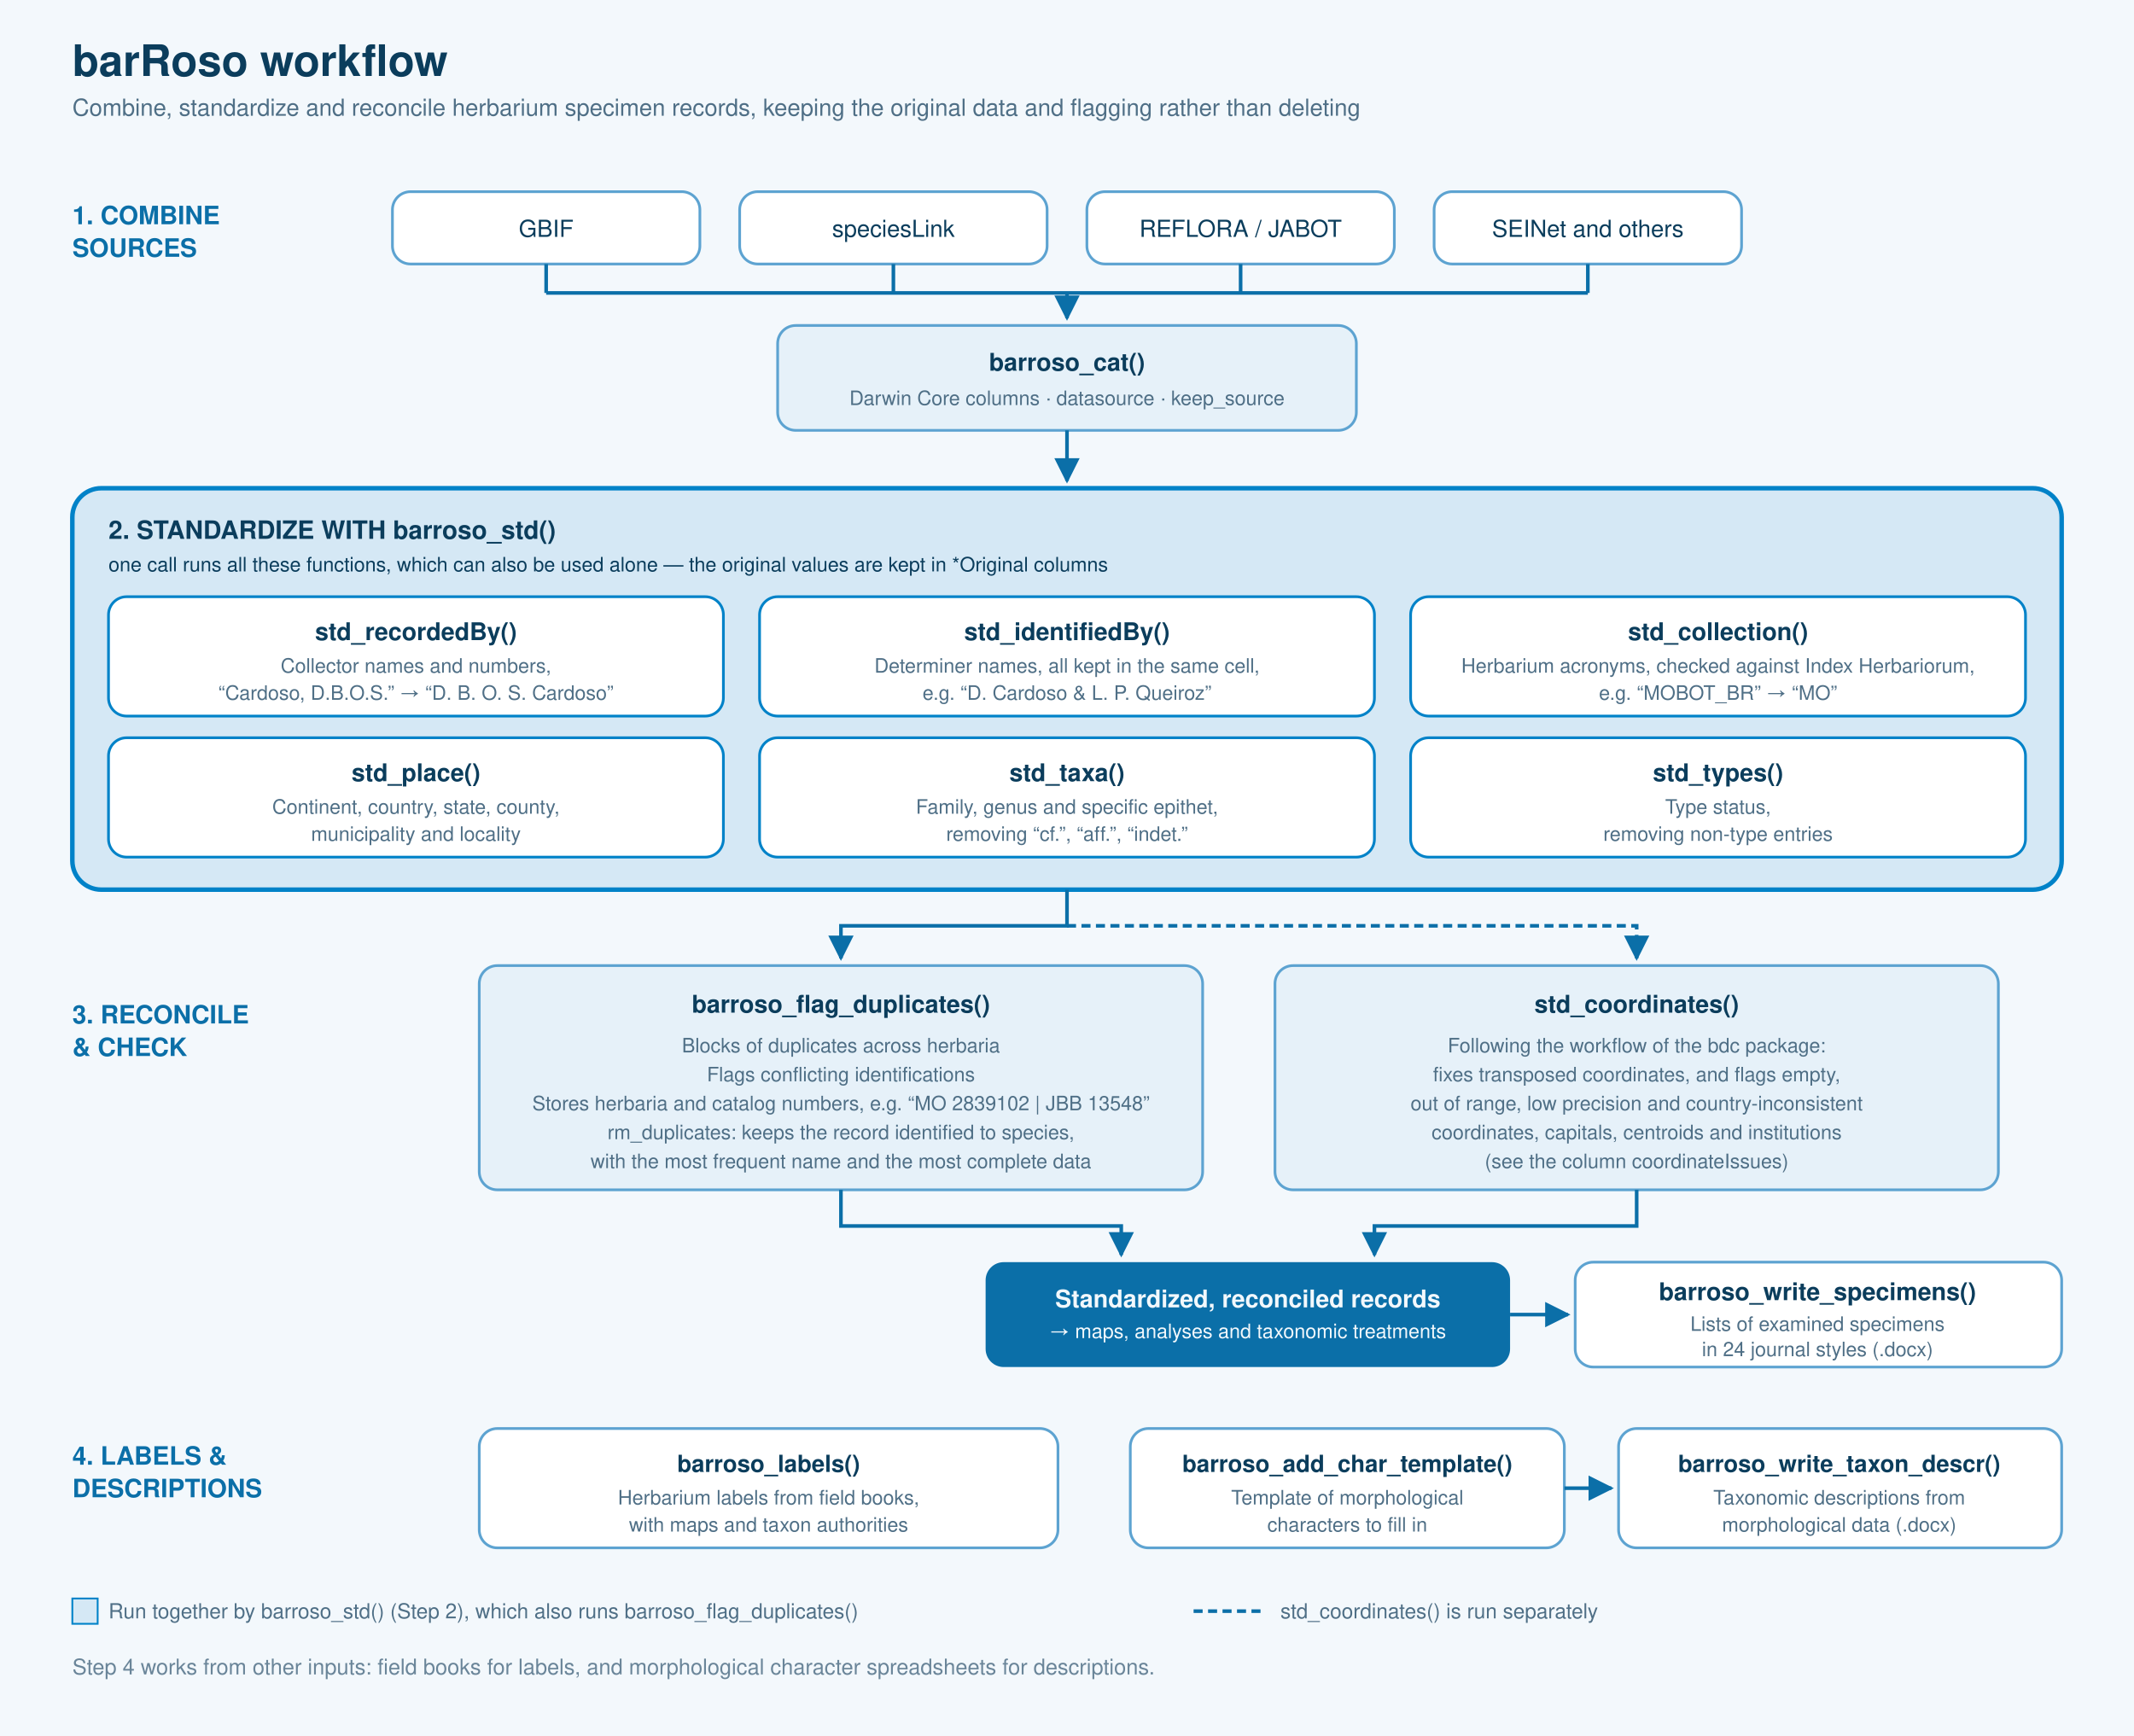
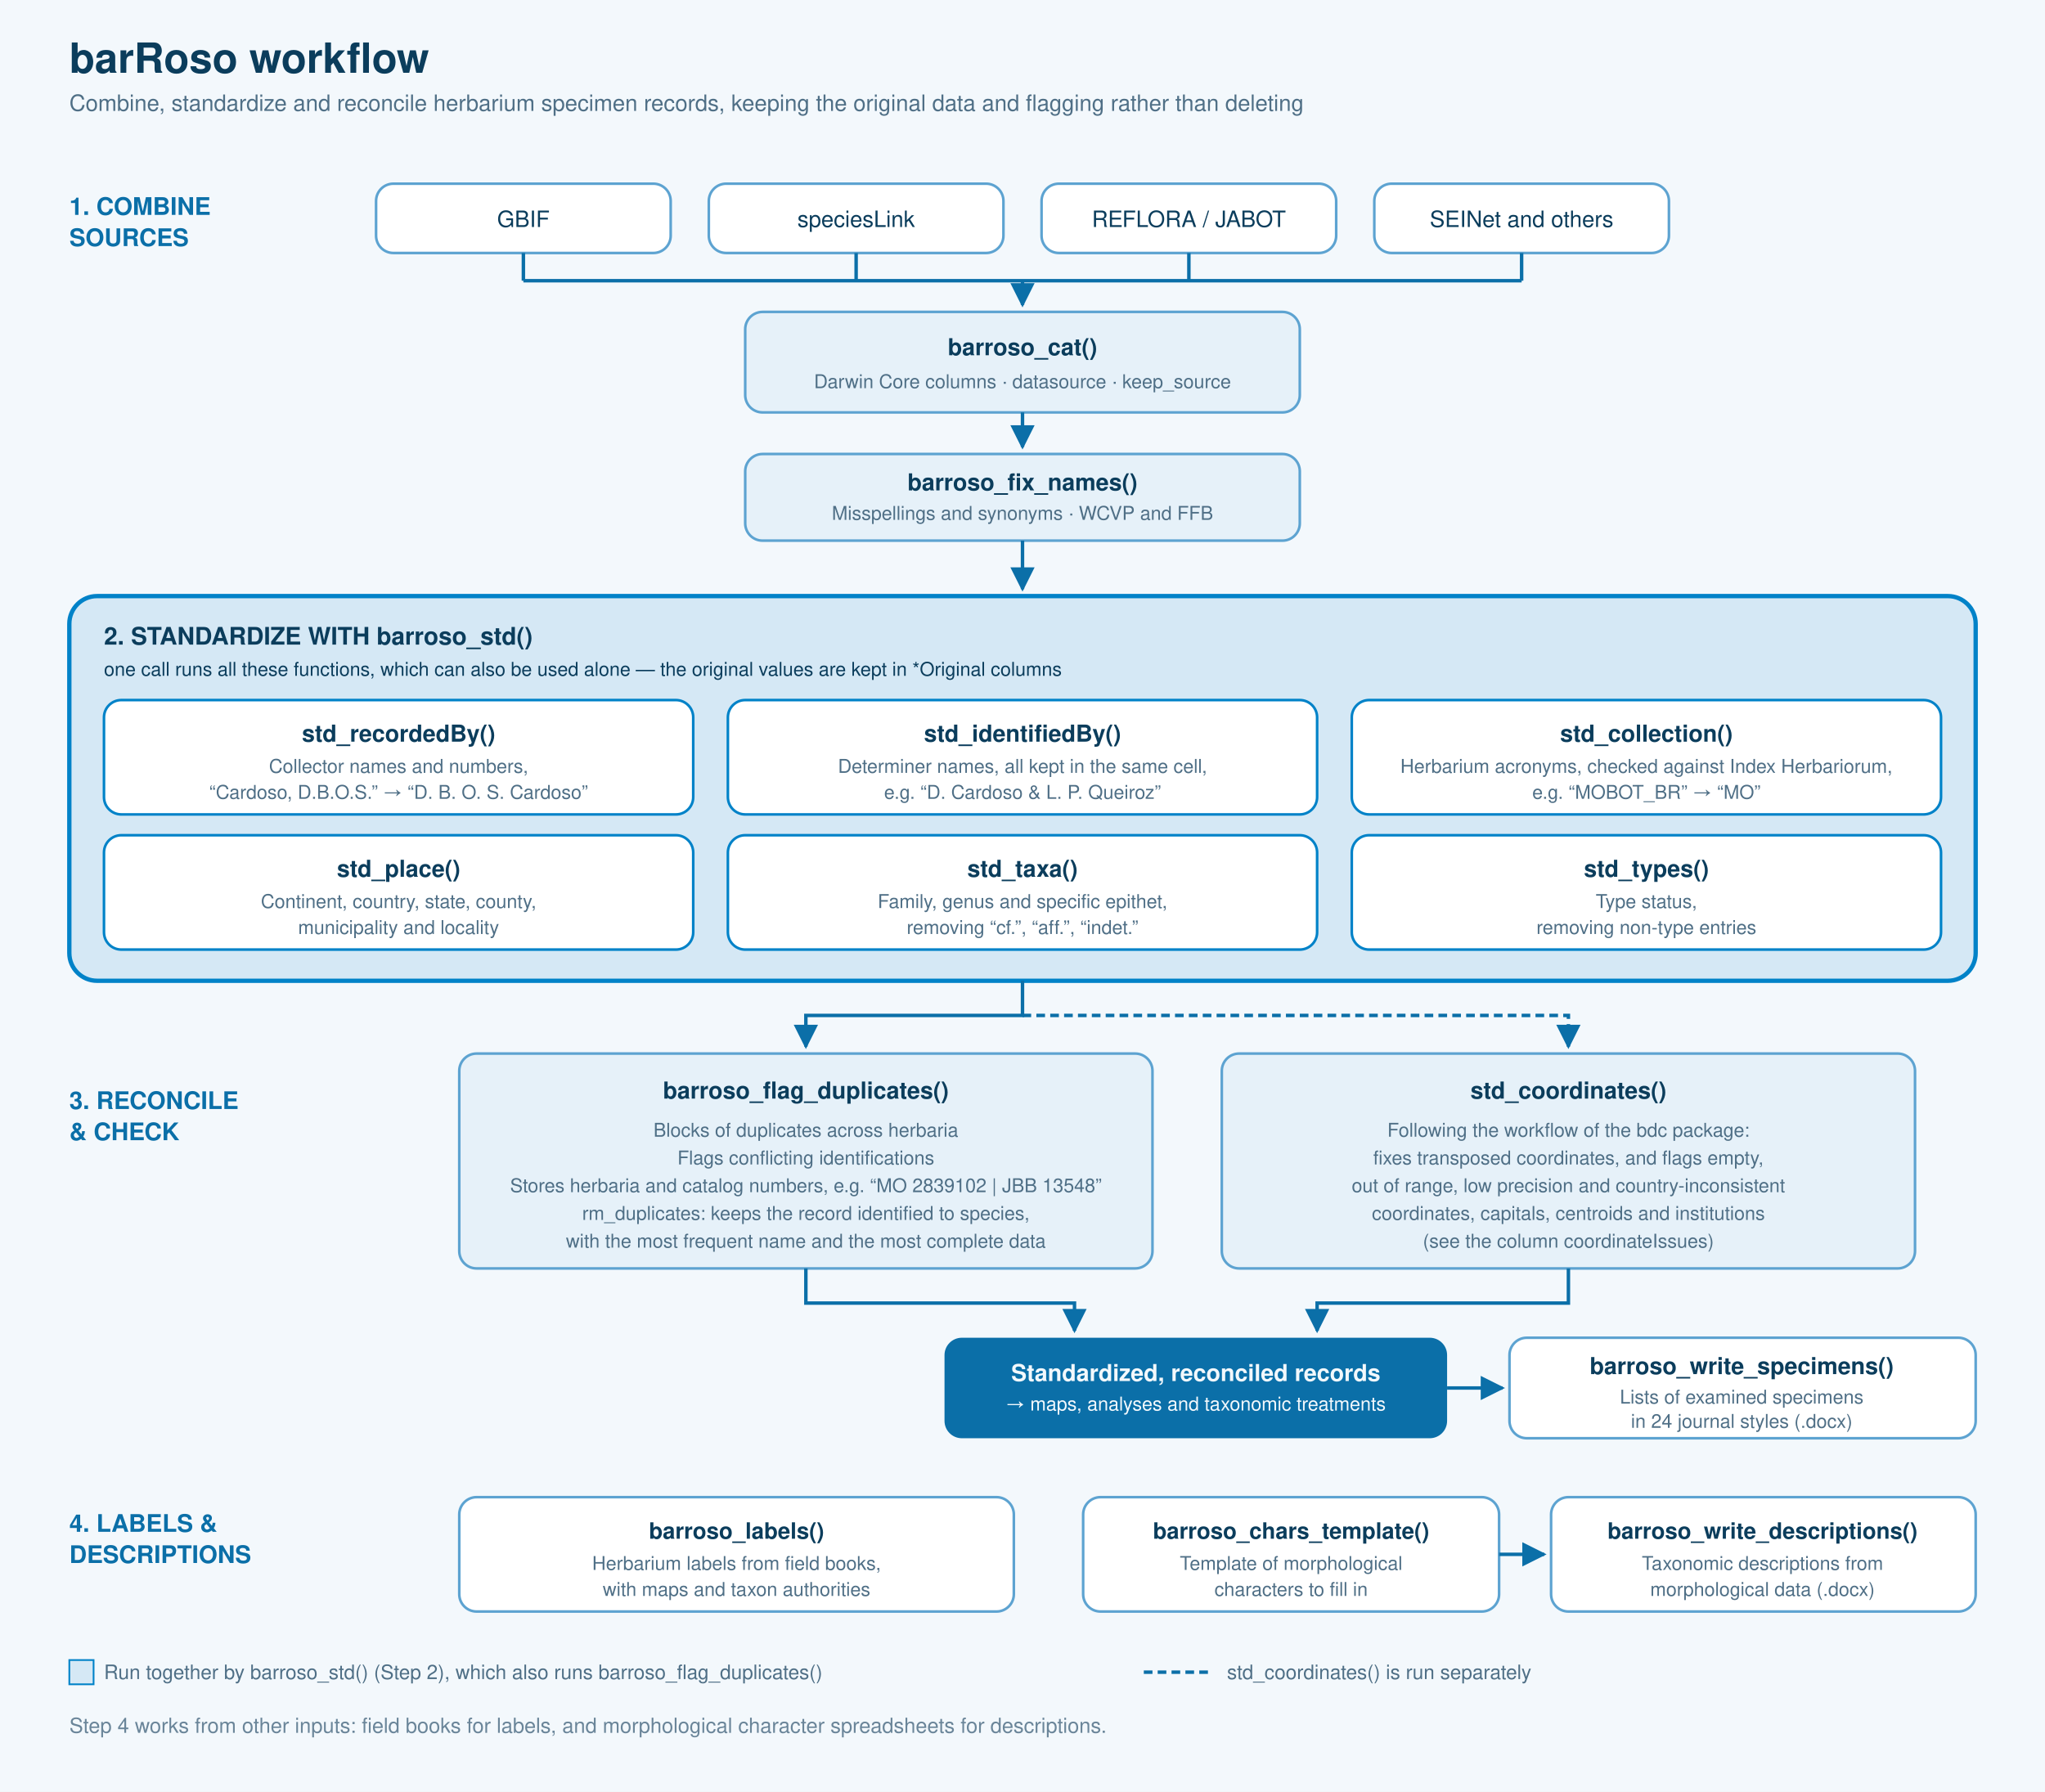
- <svg xmlns="http://www.w3.org/2000/svg" viewBox="0 0 1180 960" font-family="Helvetica, Arial, sans-serif">
+ <svg xmlns="http://www.w3.org/2000/svg" viewBox="0 0 1180 1034" font-family="Helvetica, Arial, sans-serif">
  <defs>
    <marker id="arrow" viewBox="0 0 10 10" refX="9" refY="5" markerWidth="7" markerHeight="7" orient="auto-start-reverse">
      <path d="M0,0 L10,5 L0,10 z" fill="#0B6FA8" />
    </marker>
  </defs>
-   <rect x="0" y="0" width="1180" height="960" fill="#F3F8FC" />
+   <rect x="0" y="0" width="1180" height="1034" fill="#F3F8FC" />
  <text x="40" y="42" font-size="24" font-weight="700" fill="#0B3D5C">barRoso workflow</text>
  <text x="40" y="64" font-size="13" fill="#4F6F86">Combine, standardize and reconcile herbarium specimen records, keeping the original data and flagging rather than deleting</text>
  <text font-size="14" font-weight="700" fill="#0B6FA8">
    <tspan x="40" y="124">1. COMBINE</tspan>
    <tspan x="40" y="142">SOURCES</tspan>
  </text>
  <g font-size="13">
    <rect x="217" y="106" width="170" height="40" rx="10" fill="#FFFFFF" stroke="#5DA3D1" stroke-width="1.5" />
    <text x="302" y="131" text-anchor="middle" fill="#0B3D5C">GBIF</text>
    <rect x="409" y="106" width="170" height="40" rx="10" fill="#FFFFFF" stroke="#5DA3D1" stroke-width="1.5" />
    <text x="494" y="131" text-anchor="middle" fill="#0B3D5C">speciesLink</text>
    <rect x="601" y="106" width="170" height="40" rx="10" fill="#FFFFFF" stroke="#5DA3D1" stroke-width="1.5" />
    <text x="686" y="131" text-anchor="middle" fill="#0B3D5C">REFLORA / JABOT</text>
    <rect x="793" y="106" width="170" height="40" rx="10" fill="#FFFFFF" stroke="#5DA3D1" stroke-width="1.5" />
    <text x="878" y="131" text-anchor="middle" fill="#0B3D5C">SEINet and others</text>
  </g>
  <g stroke="#0B6FA8" stroke-width="2" fill="none">
    <line x1="302" y1="146" x2="302" y2="162" />
    <line x1="494" y1="146" x2="494" y2="162" />
    <line x1="686" y1="146" x2="686" y2="162" />
    <line x1="878" y1="146" x2="878" y2="162" />
    <line x1="302" y1="162" x2="878" y2="162" />
    <line x1="590" y1="162" x2="590" y2="176" marker-end="url(#arrow)" />
  </g>
  <rect x="430" y="180" width="320" height="58" rx="10" fill="#E6F1F9" stroke="#5DA3D1" stroke-width="1.5" />
  <text x="590" y="205" text-anchor="middle" font-size="13.5" fill="#0B3D5C" font-weight="600">barroso_cat()</text>
  <text x="590" y="224" text-anchor="middle" font-size="11" fill="#4F6F86">Darwin Core columns · datasource · keep_source</text>
-   <line x1="590" y1="238" x2="590" y2="266" stroke="#0B6FA8" stroke-width="2" marker-end="url(#arrow)" />
-   <rect x="40" y="270" width="1100" height="222" rx="16" fill="#D5E8F5" stroke="#0082C8" stroke-width="2.5" />
-   <text x="60" y="298" font-size="14" font-weight="700" fill="#0B3D5C">2. STANDARDIZE WITH barroso_std()</text>
-   <text x="60" y="316" font-size="11" fill="#0B3D5C">one call runs all these functions, which can also be used alone — the original values are kept in *Original columns</text>
-   <g font-size="13.5">
-     <rect x="60" y="330" width="340" height="66" rx="10" fill="#FFFFFF" stroke="#0082C8" stroke-width="1.5" />
-     <text x="230" y="354" text-anchor="middle" fill="#0B3D5C" font-weight="600">std_recordedBy()</text>
-     <text x="230" y="372" text-anchor="middle" fill="#4F6F86" font-size="11">Collector names and numbers,</text>
-     <text x="230" y="387" text-anchor="middle" fill="#4F6F86" font-size="11">“Cardoso, D.B.O.S.” → “D. B. O. S. Cardoso”</text>
-     <rect x="420" y="330" width="340" height="66" rx="10" fill="#FFFFFF" stroke="#0082C8" stroke-width="1.5" />
-     <text x="590" y="354" text-anchor="middle" fill="#0B3D5C" font-weight="600">std_identifiedBy()</text>
-     <text x="590" y="372" text-anchor="middle" fill="#4F6F86" font-size="11">Determiner names, all kept in the same cell,</text>
-     <text x="590" y="387" text-anchor="middle" fill="#4F6F86" font-size="11">e.g. “D. Cardoso &amp; L. P. Queiroz”</text>
-     <rect x="780" y="330" width="340" height="66" rx="10" fill="#FFFFFF" stroke="#0082C8" stroke-width="1.5" />
-     <text x="950" y="354" text-anchor="middle" fill="#0B3D5C" font-weight="600">std_collection()</text>
-     <text x="950" y="372" text-anchor="middle" fill="#4F6F86" font-size="11">Herbarium acronyms, checked against Index Herbariorum,</text>
-     <text x="950" y="387" text-anchor="middle" fill="#4F6F86" font-size="11">e.g. “MOBOT_BR” → “MO”</text>
-     <rect x="60" y="408" width="340" height="66" rx="10" fill="#FFFFFF" stroke="#0082C8" stroke-width="1.5" />
-     <text x="230" y="432" text-anchor="middle" fill="#0B3D5C" font-weight="600">std_place()</text>
-     <text x="230" y="450" text-anchor="middle" fill="#4F6F86" font-size="11">Continent, country, state, county,</text>
-     <text x="230" y="465" text-anchor="middle" fill="#4F6F86" font-size="11">municipality and locality</text>
-     <rect x="420" y="408" width="340" height="66" rx="10" fill="#FFFFFF" stroke="#0082C8" stroke-width="1.5" />
-     <text x="590" y="432" text-anchor="middle" fill="#0B3D5C" font-weight="600">std_taxa()</text>
-     <text x="590" y="450" text-anchor="middle" fill="#4F6F86" font-size="11">Family, genus and specific epithet,</text>
-     <text x="590" y="465" text-anchor="middle" fill="#4F6F86" font-size="11">removing “cf.”, “aff.”, “indet.”</text>
-     <rect x="780" y="408" width="340" height="66" rx="10" fill="#FFFFFF" stroke="#0082C8" stroke-width="1.5" />
-     <text x="950" y="432" text-anchor="middle" fill="#0B3D5C" font-weight="600">std_types()</text>
-     <text x="950" y="450" text-anchor="middle" fill="#4F6F86" font-size="11">Type status,</text>
-     <text x="950" y="465" text-anchor="middle" fill="#4F6F86" font-size="11">removing non-type entries</text>
+   <line x1="590" y1="238" x2="590" y2="258" stroke="#0B6FA8" stroke-width="2" marker-end="url(#arrow)" />
+   <rect x="430" y="262" width="320" height="50" rx="10" fill="#E6F1F9" stroke="#5DA3D1" stroke-width="1.5" />
+   <text x="590" y="283" text-anchor="middle" font-size="13.5" fill="#0B3D5C" font-weight="600">barroso_fix_names()</text>
+   <text x="590" y="300" text-anchor="middle" font-size="11" fill="#4F6F86">Misspellings and synonyms · WCVP and FFB</text>
+   <line x1="590" y1="312" x2="590" y2="340" stroke="#0B6FA8" stroke-width="2" marker-end="url(#arrow)" />
+   <g transform="translate(0,74)">
+     <rect x="40" y="270" width="1100" height="222" rx="16" fill="#D5E8F5" stroke="#0082C8" stroke-width="2.5" />
+     <text x="60" y="298" font-size="14" font-weight="700" fill="#0B3D5C">2. STANDARDIZE WITH barroso_std()</text>
+     <text x="60" y="316" font-size="11" fill="#0B3D5C">one call runs all these functions, which can also be used alone — the original values are kept in *Original columns</text>
+     <g font-size="13.5">
+       <rect x="60" y="330" width="340" height="66" rx="10" fill="#FFFFFF" stroke="#0082C8" stroke-width="1.5" />
+       <text x="230" y="354" text-anchor="middle" fill="#0B3D5C" font-weight="600">std_recordedBy()</text>
+       <text x="230" y="372" text-anchor="middle" fill="#4F6F86" font-size="11">Collector names and numbers,</text>
+       <text x="230" y="387" text-anchor="middle" fill="#4F6F86" font-size="11">“Cardoso, D.B.O.S.” → “D. B. O. S. Cardoso”</text>
+       <rect x="420" y="330" width="340" height="66" rx="10" fill="#FFFFFF" stroke="#0082C8" stroke-width="1.5" />
+       <text x="590" y="354" text-anchor="middle" fill="#0B3D5C" font-weight="600">std_identifiedBy()</text>
+       <text x="590" y="372" text-anchor="middle" fill="#4F6F86" font-size="11">Determiner names, all kept in the same cell,</text>
+       <text x="590" y="387" text-anchor="middle" fill="#4F6F86" font-size="11">e.g. “D. Cardoso &amp; L. P. Queiroz”</text>
+       <rect x="780" y="330" width="340" height="66" rx="10" fill="#FFFFFF" stroke="#0082C8" stroke-width="1.5" />
+       <text x="950" y="354" text-anchor="middle" fill="#0B3D5C" font-weight="600">std_collection()</text>
+       <text x="950" y="372" text-anchor="middle" fill="#4F6F86" font-size="11">Herbarium acronyms, checked against Index Herbariorum,</text>
+       <text x="950" y="387" text-anchor="middle" fill="#4F6F86" font-size="11">e.g. “MOBOT_BR” → “MO”</text>
+       <rect x="60" y="408" width="340" height="66" rx="10" fill="#FFFFFF" stroke="#0082C8" stroke-width="1.5" />
+       <text x="230" y="432" text-anchor="middle" fill="#0B3D5C" font-weight="600">std_place()</text>
+       <text x="230" y="450" text-anchor="middle" fill="#4F6F86" font-size="11">Continent, country, state, county,</text>
+       <text x="230" y="465" text-anchor="middle" fill="#4F6F86" font-size="11">municipality and locality</text>
+       <rect x="420" y="408" width="340" height="66" rx="10" fill="#FFFFFF" stroke="#0082C8" stroke-width="1.5" />
+       <text x="590" y="432" text-anchor="middle" fill="#0B3D5C" font-weight="600">std_taxa()</text>
+       <text x="590" y="450" text-anchor="middle" fill="#4F6F86" font-size="11">Family, genus and specific epithet,</text>
+       <text x="590" y="465" text-anchor="middle" fill="#4F6F86" font-size="11">removing “cf.”, “aff.”, “indet.”</text>
+       <rect x="780" y="408" width="340" height="66" rx="10" fill="#FFFFFF" stroke="#0082C8" stroke-width="1.5" />
+       <text x="950" y="432" text-anchor="middle" fill="#0B3D5C" font-weight="600">std_types()</text>
+       <text x="950" y="450" text-anchor="middle" fill="#4F6F86" font-size="11">Type status,</text>
+       <text x="950" y="465" text-anchor="middle" fill="#4F6F86" font-size="11">removing non-type entries</text>
+     </g>
+     <g stroke="#0B6FA8" stroke-width="2" fill="none">
+       <path d="M590,492 L590,512 L465,512 L465,530" marker-end="url(#arrow)" />
+       <path d="M590,512 L905,512 L905,530" stroke-dasharray="5 3" marker-end="url(#arrow)" />
+     </g>
+     <text font-size="14" font-weight="700" fill="#0B6FA8">
+       <tspan x="40" y="566">3. RECONCILE</tspan>
+       <tspan x="40" y="584">&amp; CHECK</tspan>
+     </text>
+     <g font-size="13.5">
+       <rect x="265" y="534" width="400" height="124" rx="10" fill="#E6F1F9" stroke="#5DA3D1" stroke-width="1.5" />
+       <text x="465" y="560" text-anchor="middle" fill="#0B3D5C" font-weight="600">barroso_flag_duplicates()</text>
+       <text x="465" y="582" text-anchor="middle" fill="#4F6F86" font-size="11">Blocks of duplicates across herbaria</text>
+       <text x="465" y="598" text-anchor="middle" fill="#4F6F86" font-size="11">Flags conflicting identifications</text>
+       <text x="465" y="614" text-anchor="middle" fill="#4F6F86" font-size="11">Stores herbaria and catalog numbers, e.g. “MO 2839102 | JBB 13548”</text>
+       <text x="465" y="630" text-anchor="middle" fill="#4F6F86" font-size="11">rm_duplicates: keeps the record identified to species,</text>
+       <text x="465" y="646" text-anchor="middle" fill="#4F6F86" font-size="11">with the most frequent name and the most complete data</text>
+       <rect x="705" y="534" width="400" height="124" rx="10" fill="#E6F1F9" stroke="#5DA3D1" stroke-width="1.5" />
+       <text x="905" y="560" text-anchor="middle" fill="#0B3D5C" font-weight="600">std_coordinates()</text>
+       <text x="905" y="582" text-anchor="middle" fill="#4F6F86" font-size="11">Following the workflow of the bdc package:</text>
+       <text x="905" y="598" text-anchor="middle" fill="#4F6F86" font-size="11">fixes transposed coordinates, and flags empty,</text>
+       <text x="905" y="614" text-anchor="middle" fill="#4F6F86" font-size="11">out of range, low precision and country-inconsistent</text>
+       <text x="905" y="630" text-anchor="middle" fill="#4F6F86" font-size="11">coordinates, capitals, centroids and institutions</text>
+       <text x="905" y="646" text-anchor="middle" fill="#4F6F86" font-size="11">(see the column coordinateIssues)</text>
+     </g>
+     <path d="M465,658 L465,678 L620,678 L620,694" fill="none" stroke="#0B6FA8" stroke-width="2" marker-end="url(#arrow)" />
+     <path d="M905,658 L905,678 L760,678 L760,694" fill="none" stroke="#0B6FA8" stroke-width="2" marker-end="url(#arrow)" />
+     <rect x="545" y="698" width="290" height="58" rx="10" fill="#0B6FA8" />
+     <text x="690" y="723" text-anchor="middle" font-size="13.5" fill="#F2F8FC" font-weight="700">Standardized, reconciled records</text>
+     <text x="690" y="740" text-anchor="middle" font-size="11" fill="#F2F8FC">→ maps, analyses and taxonomic treatments</text>
+     <line x1="835" y1="727" x2="867" y2="727" stroke="#0B6FA8" stroke-width="2" marker-end="url(#arrow)" />
+     <rect x="871" y="698" width="269" height="58" rx="10" fill="#FFFFFF" stroke="#5DA3D1" stroke-width="1.5" />
+     <text x="1005" y="719" text-anchor="middle" font-size="13.5" fill="#0B3D5C" font-weight="600">barroso_write_specimens()</text>
+     <text x="1005" y="736" text-anchor="middle" font-size="11" fill="#4F6F86">Lists of examined specimens</text>
+     <text x="1005" y="750" text-anchor="middle" font-size="11" fill="#4F6F86">in 24 journal styles (.docx)</text>
+     <text font-size="14" font-weight="700" fill="#0B6FA8">
+       <tspan x="40" y="810">4. LABELS &amp;</tspan>
+       <tspan x="40" y="828">DESCRIPTIONS</tspan>
+     </text>
+     <g font-size="13">
+       <rect x="265" y="790" width="320" height="66" rx="10" fill="#FFFFFF" stroke="#5DA3D1" stroke-width="1.5" />
+       <text x="425" y="814" text-anchor="middle" fill="#0B3D5C" font-weight="600">barroso_labels()</text>
+       <text x="425" y="832" text-anchor="middle" fill="#4F6F86" font-size="11">Herbarium labels from field books,</text>
+       <text x="425" y="847" text-anchor="middle" fill="#4F6F86" font-size="11">with maps and taxon authorities</text>
+       <rect x="625" y="790" width="240" height="66" rx="10" fill="#FFFFFF" stroke="#5DA3D1" stroke-width="1.5" />
+       <text x="745" y="814" text-anchor="middle" fill="#0B3D5C" font-weight="600">barroso_chars_template()</text>
+       <text x="745" y="832" text-anchor="middle" fill="#4F6F86" font-size="11">Template of morphological</text>
+       <text x="745" y="847" text-anchor="middle" fill="#4F6F86" font-size="11">characters to fill in</text>
+       <rect x="895" y="790" width="245" height="66" rx="10" fill="#FFFFFF" stroke="#5DA3D1" stroke-width="1.5" />
+       <text x="1017" y="814" text-anchor="middle" fill="#0B3D5C" font-weight="600">barroso_write_descriptions()</text>
+       <text x="1017" y="832" text-anchor="middle" fill="#4F6F86" font-size="11">Taxonomic descriptions from</text>
+       <text x="1017" y="847" text-anchor="middle" fill="#4F6F86" font-size="11">morphological data (.docx)</text>
+     </g>
+     <line x1="865" y1="823" x2="891" y2="823" stroke="#0B6FA8" stroke-width="2" marker-end="url(#arrow)" />
+     <g font-size="11.5" fill="#4F6F86">
+       <rect x="40" y="884" width="14" height="14" fill="#D5E8F5" stroke="#0082C8" />
+       <text x="60" y="895">Run together by barroso_std() (Step 2), which also runs barroso_flag_duplicates()</text>
+       <line x1="660" y1="891" x2="700" y2="891" stroke="#0B6FA8" stroke-width="2" stroke-dasharray="5 3" />
+       <text x="708" y="895">std_coordinates() is run separately</text>
+     </g>
+     <text x="40" y="926" font-size="12" fill="#6A8599">Step 4 works from other inputs: field books for labels, and morphological character spreadsheets for descriptions.</text>
  </g>
-   <g stroke="#0B6FA8" stroke-width="2" fill="none">
-     <path d="M590,492 L590,512 L465,512 L465,530" marker-end="url(#arrow)" />
-     <path d="M590,512 L905,512 L905,530" stroke-dasharray="5 3" marker-end="url(#arrow)" />
-   </g>
-   <text font-size="14" font-weight="700" fill="#0B6FA8">
-     <tspan x="40" y="566">3. RECONCILE</tspan>
-     <tspan x="40" y="584">&amp; CHECK</tspan>
-   </text>
-   <g font-size="13.5">
-     <rect x="265" y="534" width="400" height="124" rx="10" fill="#E6F1F9" stroke="#5DA3D1" stroke-width="1.5" />
-     <text x="465" y="560" text-anchor="middle" fill="#0B3D5C" font-weight="600">barroso_flag_duplicates()</text>
-     <text x="465" y="582" text-anchor="middle" fill="#4F6F86" font-size="11">Blocks of duplicates across herbaria</text>
-     <text x="465" y="598" text-anchor="middle" fill="#4F6F86" font-size="11">Flags conflicting identifications</text>
-     <text x="465" y="614" text-anchor="middle" fill="#4F6F86" font-size="11">Stores herbaria and catalog numbers, e.g. “MO 2839102 | JBB 13548”</text>
-     <text x="465" y="630" text-anchor="middle" fill="#4F6F86" font-size="11">rm_duplicates: keeps the record identified to species,</text>
-     <text x="465" y="646" text-anchor="middle" fill="#4F6F86" font-size="11">with the most frequent name and the most complete data</text>
-     <rect x="705" y="534" width="400" height="124" rx="10" fill="#E6F1F9" stroke="#5DA3D1" stroke-width="1.5" />
-     <text x="905" y="560" text-anchor="middle" fill="#0B3D5C" font-weight="600">std_coordinates()</text>
-     <text x="905" y="582" text-anchor="middle" fill="#4F6F86" font-size="11">Following the workflow of the bdc package:</text>
-     <text x="905" y="598" text-anchor="middle" fill="#4F6F86" font-size="11">fixes transposed coordinates, and flags empty,</text>
-     <text x="905" y="614" text-anchor="middle" fill="#4F6F86" font-size="11">out of range, low precision and country-inconsistent</text>
-     <text x="905" y="630" text-anchor="middle" fill="#4F6F86" font-size="11">coordinates, capitals, centroids and institutions</text>
-     <text x="905" y="646" text-anchor="middle" fill="#4F6F86" font-size="11">(see the column coordinateIssues)</text>
-   </g>
-   <path d="M465,658 L465,678 L620,678 L620,694" fill="none" stroke="#0B6FA8" stroke-width="2" marker-end="url(#arrow)" />
-   <path d="M905,658 L905,678 L760,678 L760,694" fill="none" stroke="#0B6FA8" stroke-width="2" marker-end="url(#arrow)" />
-   <rect x="545" y="698" width="290" height="58" rx="10" fill="#0B6FA8" />
-   <text x="690" y="723" text-anchor="middle" font-size="13.5" fill="#F2F8FC" font-weight="700">Standardized, reconciled records</text>
-   <text x="690" y="740" text-anchor="middle" font-size="11" fill="#F2F8FC">→ maps, analyses and taxonomic treatments</text>
-   <line x1="835" y1="727" x2="867" y2="727" stroke="#0B6FA8" stroke-width="2" marker-end="url(#arrow)" />
-   <rect x="871" y="698" width="269" height="58" rx="10" fill="#FFFFFF" stroke="#5DA3D1" stroke-width="1.5" />
-   <text x="1005" y="719" text-anchor="middle" font-size="13.5" fill="#0B3D5C" font-weight="600">barroso_write_specimens()</text>
-   <text x="1005" y="736" text-anchor="middle" font-size="11" fill="#4F6F86">Lists of examined specimens</text>
-   <text x="1005" y="750" text-anchor="middle" font-size="11" fill="#4F6F86">in 24 journal styles (.docx)</text>
-   <text font-size="14" font-weight="700" fill="#0B6FA8">
-     <tspan x="40" y="810">4. LABELS &amp;</tspan>
-     <tspan x="40" y="828">DESCRIPTIONS</tspan>
-   </text>
-   <g font-size="13">
-     <rect x="265" y="790" width="320" height="66" rx="10" fill="#FFFFFF" stroke="#5DA3D1" stroke-width="1.5" />
-     <text x="425" y="814" text-anchor="middle" fill="#0B3D5C" font-weight="600">barroso_labels()</text>
-     <text x="425" y="832" text-anchor="middle" fill="#4F6F86" font-size="11">Herbarium labels from field books,</text>
-     <text x="425" y="847" text-anchor="middle" fill="#4F6F86" font-size="11">with maps and taxon authorities</text>
-     <rect x="625" y="790" width="240" height="66" rx="10" fill="#FFFFFF" stroke="#5DA3D1" stroke-width="1.5" />
-     <text x="745" y="814" text-anchor="middle" fill="#0B3D5C" font-weight="600">barroso_add_char_template()</text>
-     <text x="745" y="832" text-anchor="middle" fill="#4F6F86" font-size="11">Template of morphological</text>
-     <text x="745" y="847" text-anchor="middle" fill="#4F6F86" font-size="11">characters to fill in</text>
-     <rect x="895" y="790" width="245" height="66" rx="10" fill="#FFFFFF" stroke="#5DA3D1" stroke-width="1.5" />
-     <text x="1017" y="814" text-anchor="middle" fill="#0B3D5C" font-weight="600">barroso_write_taxon_descr()</text>
-     <text x="1017" y="832" text-anchor="middle" fill="#4F6F86" font-size="11">Taxonomic descriptions from</text>
-     <text x="1017" y="847" text-anchor="middle" fill="#4F6F86" font-size="11">morphological data (.docx)</text>
-   </g>
-   <line x1="865" y1="823" x2="891" y2="823" stroke="#0B6FA8" stroke-width="2" marker-end="url(#arrow)" />
-   <g font-size="11.5" fill="#4F6F86">
-     <rect x="40" y="884" width="14" height="14" fill="#D5E8F5" stroke="#0082C8" />
-     <text x="60" y="895">Run together by barroso_std() (Step 2), which also runs barroso_flag_duplicates()</text>
-     <line x1="660" y1="891" x2="700" y2="891" stroke="#0B6FA8" stroke-width="2" stroke-dasharray="5 3" />
-     <text x="708" y="895">std_coordinates() is run separately</text>
-   </g>
-   <text x="40" y="926" font-size="12" fill="#6A8599">Step 4 works from other inputs: field books for labels, and morphological character spreadsheets for descriptions.</text>
</svg>
